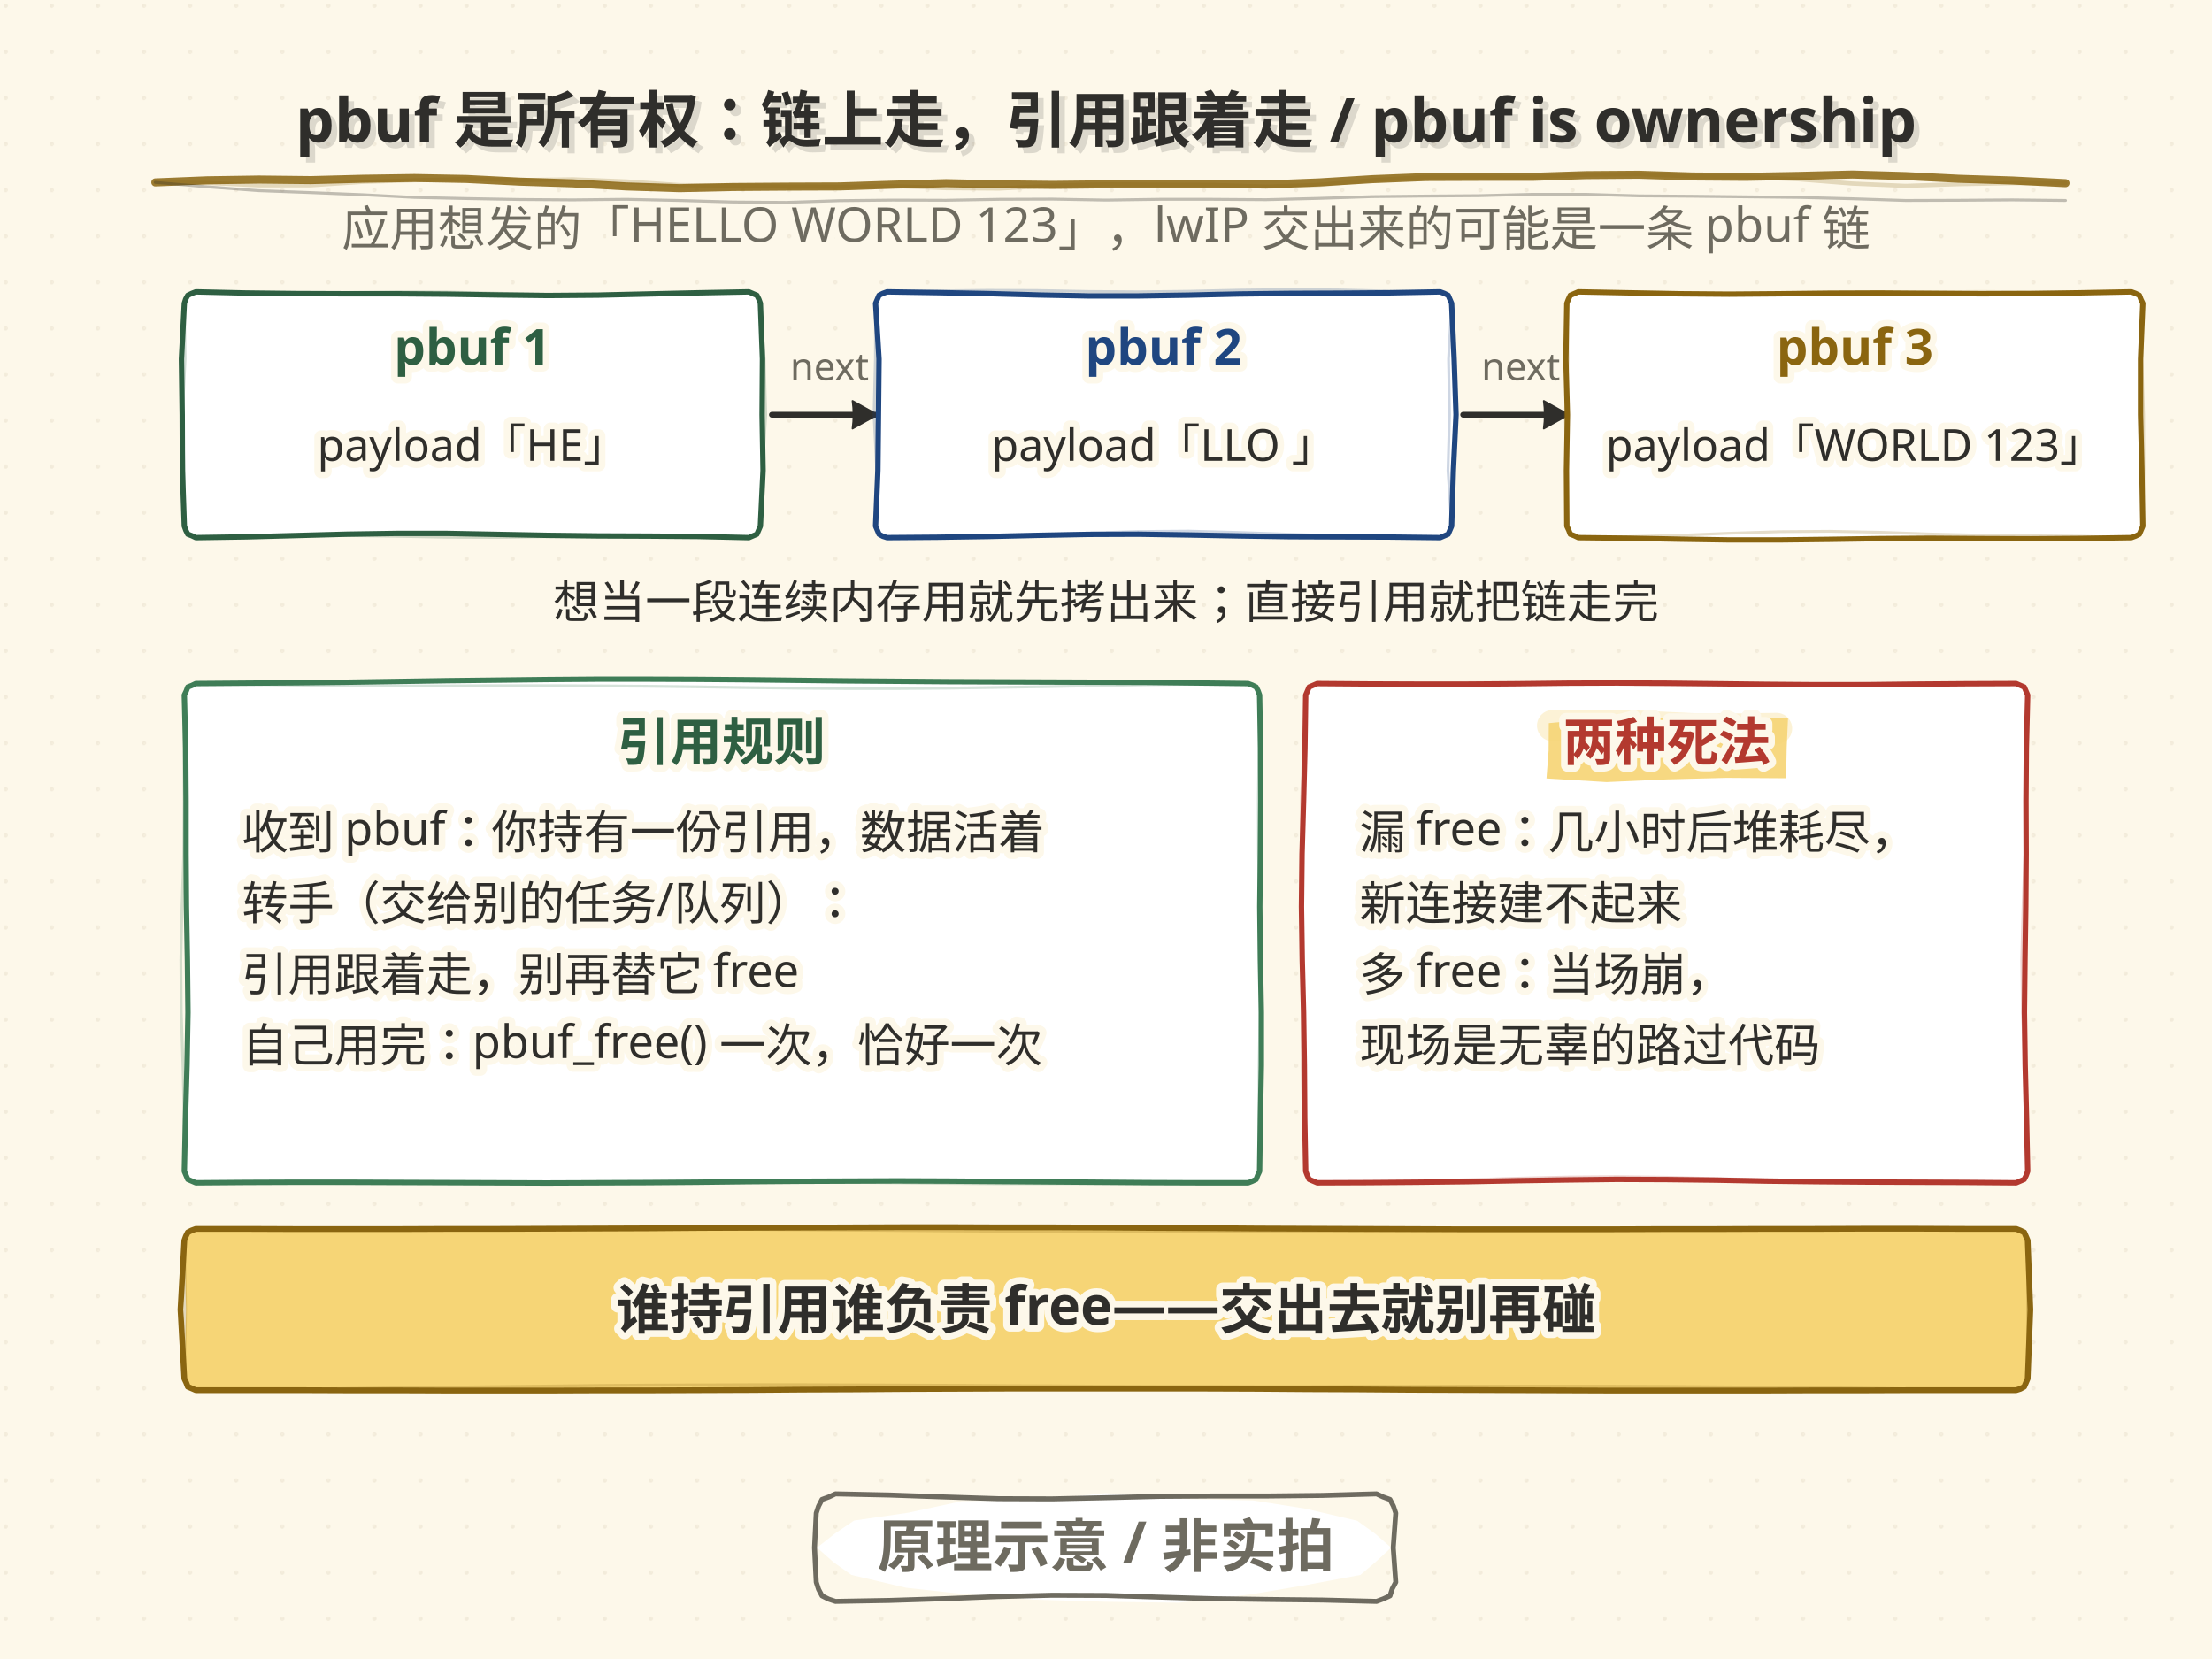
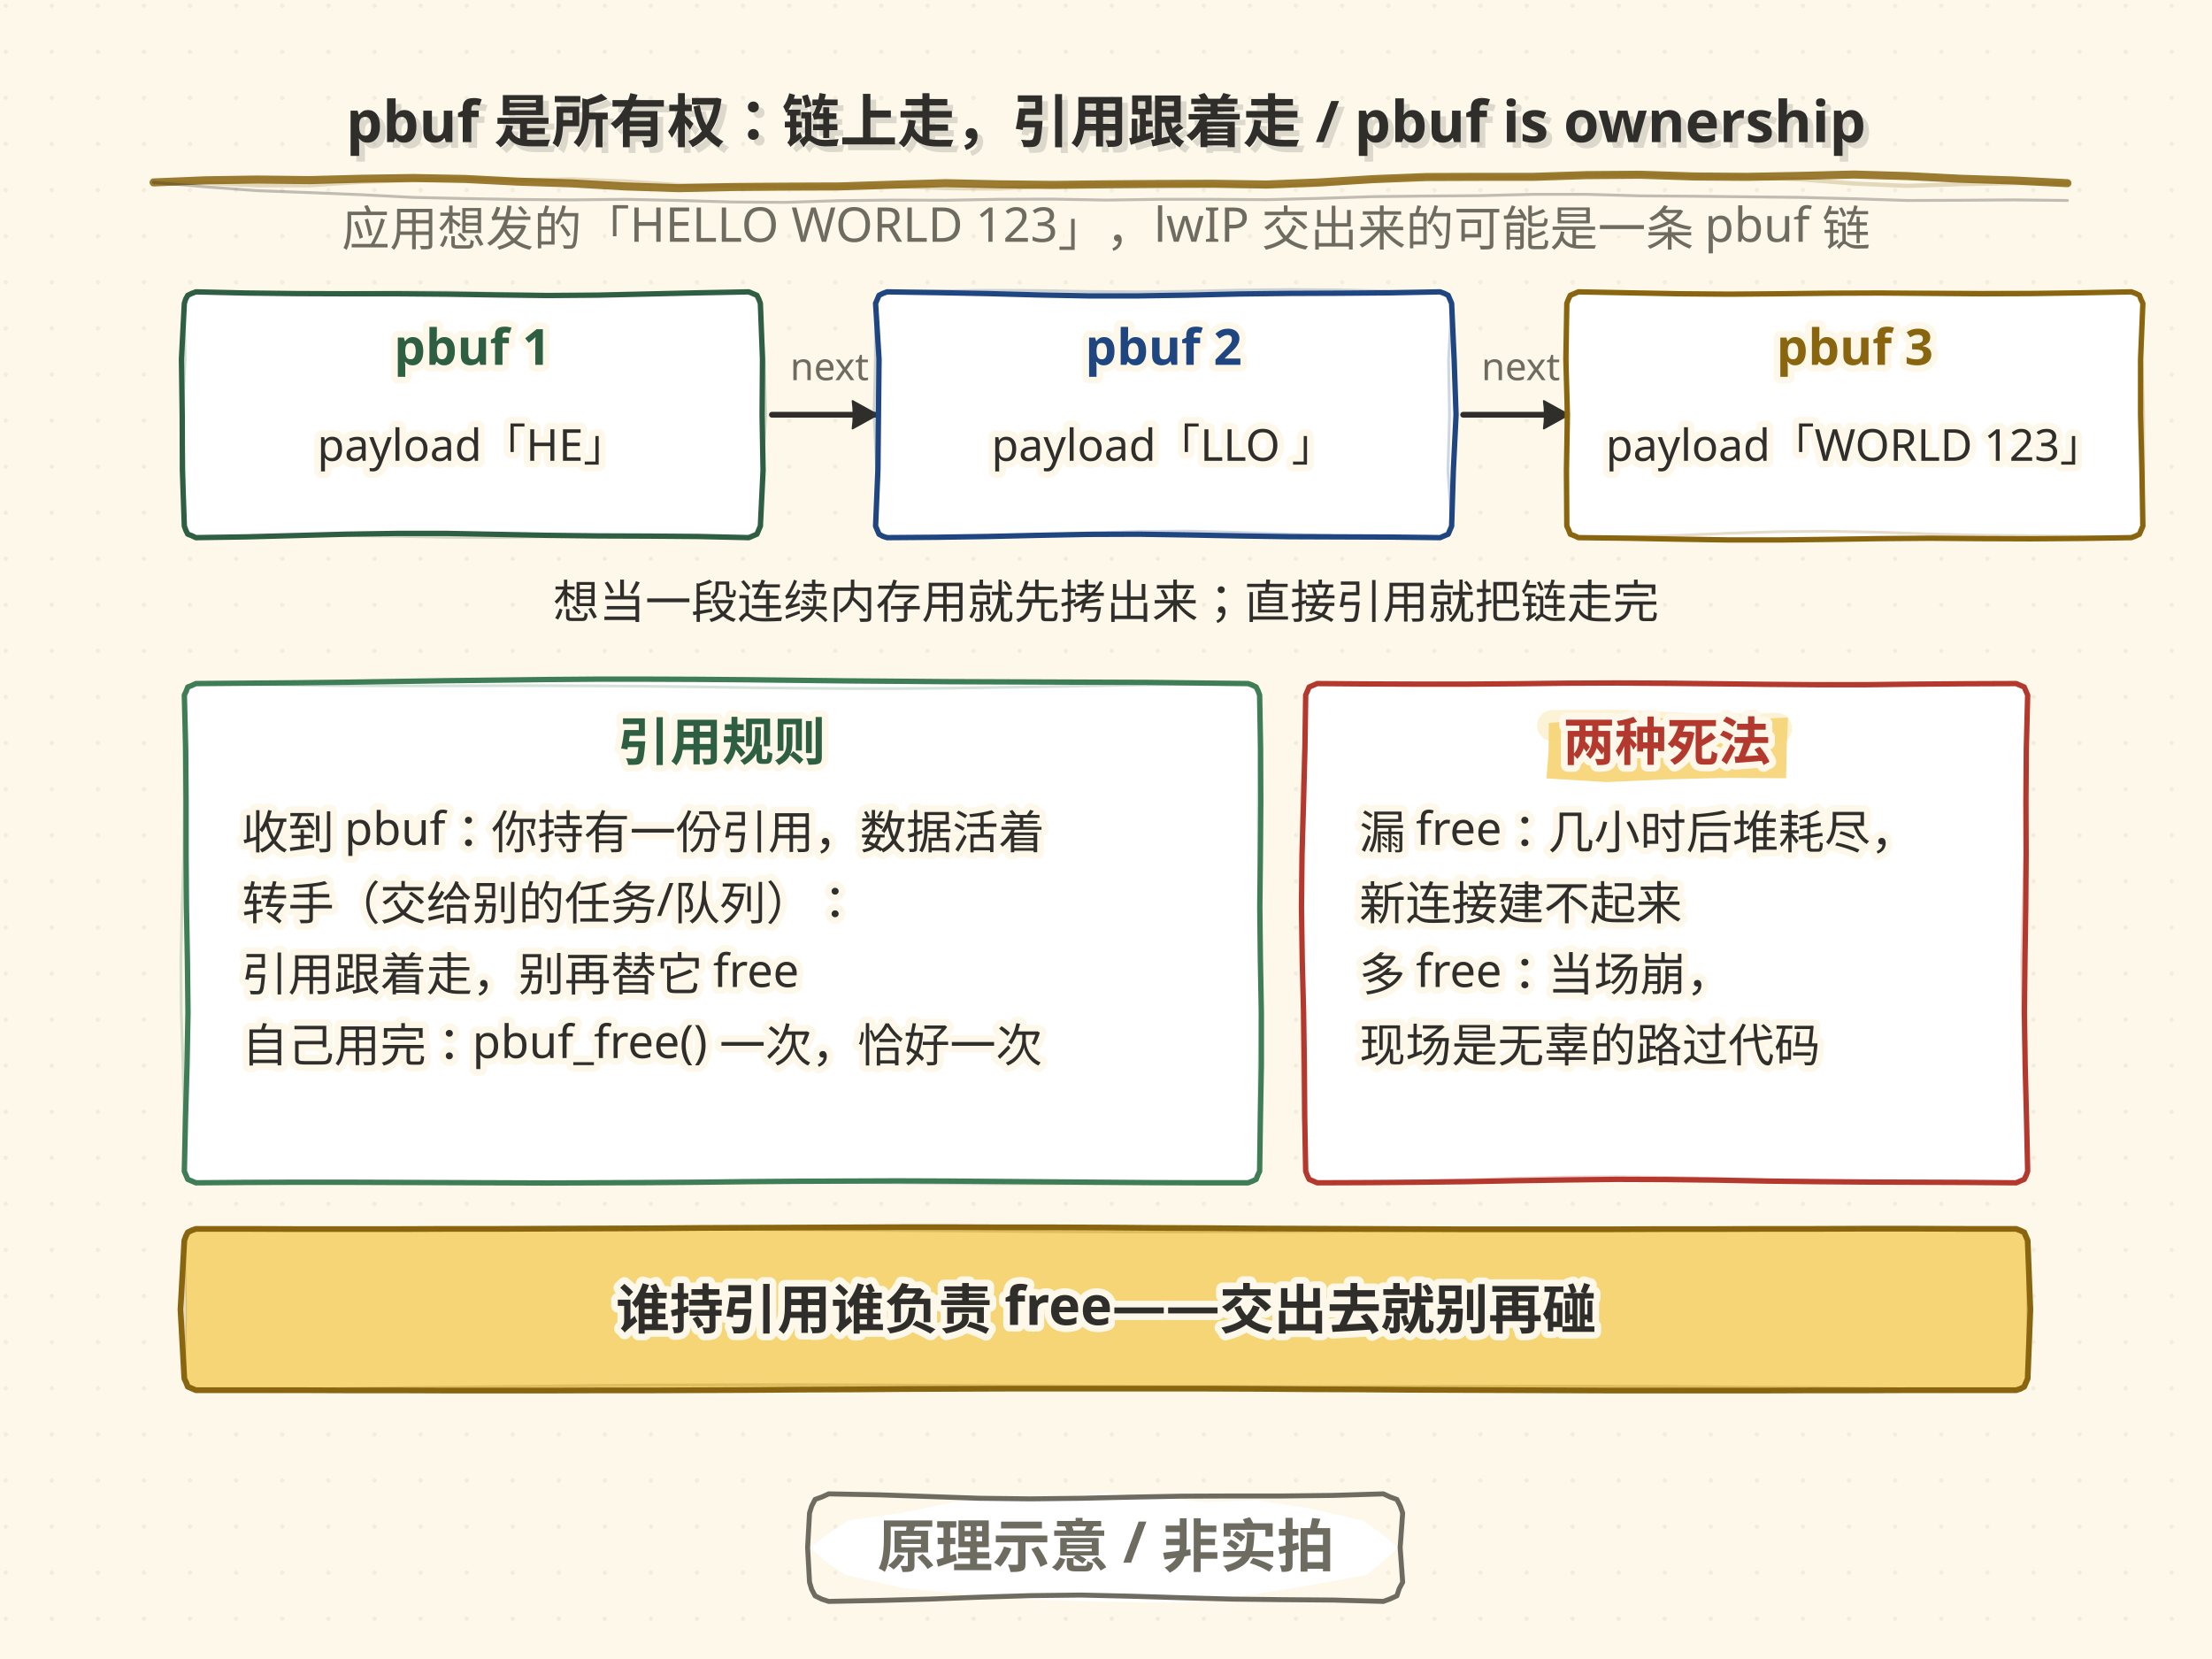
<svg xmlns="http://www.w3.org/2000/svg" width="1152" height="864" viewBox="0 0 1152 864">
  <style>text{dominant-baseline:alphabetic} .t-halo{paint-order:stroke;stroke:#FDF8EA;stroke-width:7px; stroke-linejoin:round}</style>
  <defs>
    <pattern id="dotgrid" width="24" height="24" patternUnits="userSpaceOnUse">
      <circle cx="3" cy="3" r="1.1" fill="#DED4BE" />
    </pattern>
  </defs>
  <rect width="1152" height="864" fill="#FDF8EA" />
  <rect width="1152" height="864" fill="url(#dotgrid)" opacity="0.36" />
  <text x="576.0" y="128" font-family="'Segoe Print','STKaiti','KaiTi','Microsoft YaHei','PingFang SC',sans-serif" font-size="25" text-anchor="middle" fill="#6E6B60" class="t-halo">应用想发的「HELLO WORLD 123」，lwIP 交出来的可能是一条 pbuf 链</text>
  <path d="M96.0 158.0 L96.7 155.8 L97.8 153.8 L97.8 153.8 L99.9 152.8 L102.0 152.0 L102.0 152.0 L128.2 152.6 L154.4 152.9 L180.5 153.0 L206.7 153.0 L232.9 153.2 L259.1 153.6 L285.3 153.9 L311.5 153.7 L337.6 153.1 L363.8 152.5 L390.0 152.0 L390.0 152.0 L392.1 152.9 L394.2 153.8 L394.2 153.8 L395.2 155.8 L396.0 158.0 L396.0 158.0 L397.1 187.0 L396.9 216.0 L397.4 245.0 L396.0 274.0 L396.0 274.0 L395.1 276.1 L394.2 278.2 L394.2 278.2 L392.1 279.1 L390.0 280.0 L390.0 280.0 L363.8 279.4 L337.6 279.2 L311.5 279.1 L285.3 278.8 L259.1 278.3 L232.9 277.8 L206.7 277.8 L180.5 278.2 L154.4 278.9 L128.2 279.6 L102.0 280.0 L102.0 280.0 L99.9 279.0 L97.8 278.2 L97.8 278.2 L96.8 276.2 L96.0 274.0 L96.0 274.0 L95.0 245.0 L94.9 216.0 L94.5 187.0 L96.0 158.0" fill="#FFFFFF" stroke="#2E5F42" stroke-width="2.8" stroke-linecap="round" stroke-linejoin="round" opacity="1.0" />
  <path d="M96.0 158.0 L96.9 155.9 L97.8 153.8 L97.8 153.8 L100.0 153.1 L102.0 152.0 L102.0 152.0 L128.2 152.5 L154.4 152.6 L180.5 152.3 L206.7 152.0 L232.9 152.1 L259.1 152.7 L285.3 153.3 L311.5 153.3 L337.6 152.8 L363.8 152.3 L390.0 152.0 L390.0 152.0 L392.1 152.8 L394.2 153.8 L394.2 153.8 L395.3 155.8 L396.0 158.0 L396.0 158.0 L398.0 187.0 L398.8 216.0 L397.1 245.0 L396.0 274.0 L396.0 274.0 L395.2 276.2 L394.2 278.2 L394.2 278.2 L392.1 279.2 L390.0 280.0 L390.0 280.0 L363.8 279.5 L337.6 279.0 L311.5 279.0 L285.3 279.5 L259.1 279.9 L232.9 279.8 L206.7 279.3 L180.5 278.9 L154.4 279.0 L128.2 279.5 L102.0 280.0 L102.0 280.0 L99.9 279.0 L97.8 278.2 L97.8 278.2 L96.9 276.1 L96.0 274.0 L96.0 274.0 L95.9 245.0 L95.0 216.0 L96.4 187.0 L96.0 158.0" fill="none" stroke="#2E5F42" stroke-width="1.46" stroke-linecap="round" stroke-linejoin="round" opacity="0.22" />
  <text x="246" y="190" font-family="'Segoe Print','STKaiti','KaiTi','Microsoft YaHei','PingFang SC',sans-serif" font-size="26" font-weight="bold" text-anchor="middle" fill="#2E5F42" class="t-halo">pbuf 1</text>
  <text x="246" y="240" font-family="'Segoe Print','STKaiti','KaiTi','Microsoft YaHei','PingFang SC',sans-serif" font-size="23" text-anchor="middle" fill="#2F2E2B" class="t-halo">payload「HE」</text>
  <path d="M402.0 216.0 Q432.0 216.0 457.0 216.0" fill="none" stroke="#2F2E2B" stroke-width="3.0" stroke-linecap="round" />
  <path d="M444.0 223.2 L457.0 216.0 L444.0 208.8 Q445.0 216.0 444.0 223.2 Z" fill="#2F2E2B" stroke="#2F2E2B" stroke-width="0.9" stroke-linejoin="round" />
  <text x="432" y="198" font-family="'Segoe Print','STKaiti','KaiTi','Microsoft YaHei','PingFang SC',sans-serif" font-size="20" text-anchor="middle" fill="#6E6B60" class="t-halo">next</text>
  <path d="M456.0 158.0 L456.9 155.9 L457.8 153.8 L457.8 153.8 L459.8 152.8 L462.0 152.0 L462.0 152.0 L488.2 152.4 L514.4 152.9 L540.5 153.6 L566.7 154.1 L592.9 154.1 L619.1 153.7 L645.3 153.1 L671.5 152.8 L697.6 152.7 L723.8 152.5 L750.0 152.0 L750.0 152.0 L752.2 152.8 L754.2 153.8 L754.2 153.8 L755.1 155.9 L756.0 158.0 L756.0 158.0 L757.3 187.0 L758.3 216.0 L756.9 245.0 L756.0 274.0 L756.0 274.0 L755.1 276.1 L754.2 278.2 L754.2 278.2 L752.1 279.1 L750.0 280.0 L750.0 280.0 L723.8 279.7 L697.6 279.6 L671.5 279.5 L645.3 279.1 L619.1 278.6 L592.9 278.2 L566.7 278.3 L540.5 278.8 L514.4 279.4 L488.2 279.8 L462.0 280.0 L462.0 280.0 L459.8 279.3 L457.8 278.2 L457.8 278.2 L456.9 276.1 L456.0 274.0 L456.0 274.0 L457.2 245.0 L457.5 216.0 L457.8 187.0 L456.0 158.0" fill="#FFFFFF" stroke="#1F4680" stroke-width="2.8" stroke-linecap="round" stroke-linejoin="round" opacity="1.0" />
  <path d="M456.0 158.0 L457.0 155.9 L457.8 153.8 L457.8 153.8 L459.9 153.0 L462.0 152.0 L462.0 152.0 L488.2 151.5 L514.4 151.2 L540.5 151.3 L566.7 151.8 L592.9 152.0 L619.1 151.7 L645.3 151.1 L671.5 150.8 L697.6 151.0 L723.8 151.6 L750.0 152.0 L750.0 152.0 L752.1 152.8 L754.2 153.8 L754.2 153.8 L755.2 155.9 L756.0 158.0 L756.0 158.0 L754.4 187.0 L754.9 216.0 L754.1 245.0 L756.0 274.0 L756.0 274.0 L755.1 276.1 L754.2 278.2 L754.2 278.2 L752.1 279.1 L750.0 280.0 L750.0 280.0 L723.8 279.5 L697.6 279.1 L671.5 278.2 L645.3 277.3 L619.1 276.6 L592.9 276.8 L566.7 277.6 L540.5 278.5 L514.4 279.1 L488.2 279.5 L462.0 280.0 L462.0 280.0 L459.9 279.0 L457.8 278.2 L457.8 278.2 L456.8 276.1 L456.0 274.0 L456.0 274.0 L456.6 245.0 L455.2 216.0 L455.9 187.0 L456.0 158.0" fill="none" stroke="#1F4680" stroke-width="1.46" stroke-linecap="round" stroke-linejoin="round" opacity="0.22" />
  <text x="606" y="190" font-family="'Segoe Print','STKaiti','KaiTi','Microsoft YaHei','PingFang SC',sans-serif" font-size="26" font-weight="bold" text-anchor="middle" fill="#1F4680" class="t-halo">pbuf 2</text>
  <text x="606" y="240" font-family="'Segoe Print','STKaiti','KaiTi','Microsoft YaHei','PingFang SC',sans-serif" font-size="23" text-anchor="middle" fill="#2F2E2B" class="t-halo">payload「LLO 」</text>
  <path d="M762.0 216.0 Q792.0 216.0 817.0 216.0" fill="none" stroke="#2F2E2B" stroke-width="3.0" stroke-linecap="round" />
  <path d="M804.0 223.2 L817.0 216.0 L804.0 208.8 Q805.0 216.0 804.0 223.2 Z" fill="#2F2E2B" stroke="#2F2E2B" stroke-width="0.9" stroke-linejoin="round" />
  <text x="792" y="198" font-family="'Segoe Print','STKaiti','KaiTi','Microsoft YaHei','PingFang SC',sans-serif" font-size="20" text-anchor="middle" fill="#6E6B60" class="t-halo">next</text>
  <path d="M816.0 158.0 L816.8 155.9 L817.8 153.8 L817.8 153.8 L819.9 152.9 L822.0 152.0 L822.0 152.0 L848.2 152.5 L874.4 153.0 L900.5 153.2 L926.7 153.0 L952.9 152.7 L979.1 152.6 L1005.3 152.8 L1031.5 153.0 L1057.6 152.9 L1083.8 152.5 L1110.0 152.0 L1110.0 152.0 L1112.2 152.8 L1114.2 153.8 L1114.2 153.8 L1115.0 155.9 L1116.0 158.0 L1116.0 158.0 L1114.8 187.0 L1114.8 216.0 L1115.5 245.0 L1116.0 274.0 L1116.0 274.0 L1115.1 276.1 L1114.2 278.2 L1114.2 278.2 L1112.2 279.2 L1110.0 280.0 L1110.0 280.0 L1083.8 280.4 L1057.6 280.6 L1031.5 280.5 L1005.3 280.3 L979.1 280.5 L952.9 280.9 L926.7 281.2 L900.5 281.2 L874.4 280.8 L848.2 280.3 L822.0 280.0 L822.0 280.0 L819.9 279.0 L817.8 278.2 L817.8 278.2 L817.0 276.1 L816.0 274.0 L816.0 274.0 L815.8 245.0 L816.3 216.0 L815.5 187.0 L816.0 158.0" fill="#FFFFFF" stroke="#8A6510" stroke-width="2.8" stroke-linecap="round" stroke-linejoin="round" opacity="1.0" />
  <path d="M816.0 158.0 L816.8 155.8 L817.8 153.8 L817.8 153.8 L819.9 152.9 L822.0 152.0 L822.0 152.0 L848.2 152.0 L874.4 152.3 L900.5 153.0 L926.7 153.4 L952.9 153.3 L979.1 152.6 L1005.3 152.0 L1031.5 151.8 L1057.6 152.0 L1083.8 152.2 L1110.0 152.0 L1110.0 152.0 L1112.1 153.0 L1114.2 153.8 L1114.2 153.8 L1115.1 155.9 L1116.0 158.0 L1116.0 158.0 L1115.5 187.0 L1116.4 216.0 L1116.5 245.0 L1116.0 274.0 L1116.0 274.0 L1115.1 276.1 L1114.2 278.2 L1114.2 278.2 L1112.1 279.1 L1110.0 280.0 L1110.0 280.0 L1083.8 279.3 L1057.6 279.0 L1031.5 278.7 L1005.3 278.1 L979.1 277.2 L952.9 276.7 L926.7 276.9 L900.5 277.7 L874.4 278.8 L848.2 279.5 L822.0 280.0 L822.0 280.0 L819.8 279.2 L817.8 278.2 L817.8 278.2 L817.0 276.1 L816.0 274.0 L816.0 274.0 L815.9 245.0 L815.2 216.0 L816.6 187.0 L816.0 158.0" fill="none" stroke="#8A6510" stroke-width="1.46" stroke-linecap="round" stroke-linejoin="round" opacity="0.22" />
  <text x="966" y="190" font-family="'Segoe Print','STKaiti','KaiTi','Microsoft YaHei','PingFang SC',sans-serif" font-size="26" font-weight="bold" text-anchor="middle" fill="#8A6510" class="t-halo">pbuf 3</text>
  <text x="966" y="240" font-family="'Segoe Print','STKaiti','KaiTi','Microsoft YaHei','PingFang SC',sans-serif" font-size="23" text-anchor="middle" fill="#2F2E2B" class="t-halo">payload「WORLD 123」</text>
  <text x="576.0" y="322" font-family="'Segoe Print','STKaiti','KaiTi','Microsoft YaHei','PingFang SC',sans-serif" font-size="24" text-anchor="middle" fill="#2F2E2B" class="t-halo">想当一段连续内存用就先拷出来；直接引用就把链走完</text>
  <path d="M96.0 362.0 L97.0 359.9 L97.8 357.8 L97.8 357.8 L99.9 357.0 L102.0 356.0 L102.0 356.0 L128.1 355.8 L154.2 355.6 L180.3 355.3 L206.4 354.9 L232.5 354.5 L258.6 354.2 L284.7 353.9 L310.8 353.7 L336.9 353.7 L363.0 353.8 L389.0 354.0 L415.1 354.3 L441.2 354.6 L467.3 354.8 L493.4 355.0 L519.5 355.1 L545.6 355.2 L571.7 355.3 L597.8 355.4 L623.9 355.7 L650.0 356.0 L650.0 356.0 L652.2 356.8 L654.2 357.8 L654.2 357.8 L655.2 359.8 L656.0 362.0 L656.0 362.0 L656.5 389.6 L656.6 417.1 L656.4 444.7 L656.1 472.2 L656.4 499.8 L656.9 527.3 L656.9 554.9 L656.4 582.4 L656.0 610.0 L656.0 610.0 L655.0 612.1 L654.2 614.2 L654.2 614.2 L652.1 615.2 L650.0 616.0 L650.0 616.0 L623.9 616.0 L597.8 615.9 L571.7 615.7 L545.6 615.5 L519.5 615.3 L493.4 615.1 L467.3 615.0 L441.2 615.1 L415.1 615.2 L389.0 615.4 L363.0 615.7 L336.9 615.9 L310.8 616.0 L284.7 616.1 L258.6 616.0 L232.5 615.9 L206.4 615.8 L180.3 615.7 L154.2 615.7 L128.1 615.8 L102.0 616.0 L102.0 616.0 L99.9 615.1 L97.8 614.2 L97.8 614.2 L96.9 612.1 L96.0 610.0 L96.0 610.0 L96.6 582.4 L97.4 554.9 L97.9 527.3 L97.6 499.8 L97.1 472.2 L96.9 444.7 L96.9 417.1 L96.7 389.6 L96.0 362.0" fill="#FFFFFF" stroke="#3F7D57" stroke-width="2.8" stroke-linecap="round" stroke-linejoin="round" opacity="1.0" />
  <path d="M96.0 362.0 L96.9 359.9 L97.8 357.8 L97.8 357.8 L99.8 356.7 L102.0 356.0 L102.0 356.0 L128.1 356.4 L154.2 356.8 L180.3 357.1 L206.4 357.2 L232.5 357.2 L258.6 357.1 L284.7 357.1 L310.8 357.2 L336.9 357.4 L363.0 357.7 L389.0 358.1 L415.1 358.4 L441.2 358.6 L467.3 358.6 L493.4 358.4 L519.5 358.0 L545.6 357.6 L571.7 357.1 L597.8 356.6 L623.9 356.3 L650.0 356.0 L650.0 356.0 L652.1 356.9 L654.2 357.8 L654.2 357.8 L655.3 359.8 L656.0 362.0 L656.0 362.0 L655.7 389.6 L655.3 417.1 L655.4 444.7 L656.2 472.2 L656.7 499.8 L656.3 527.3 L655.7 554.9 L655.6 582.4 L656.0 610.0 L656.0 610.0 L655.1 612.1 L654.2 614.2 L654.2 614.2 L652.1 615.0 L650.0 616.0 L650.0 616.0 L623.9 616.1 L597.8 616.2 L571.7 616.4 L545.6 616.5 L519.5 616.5 L493.4 616.3 L467.3 616.0 L441.2 615.7 L415.1 615.4 L389.0 615.1 L363.0 615.0 L336.9 615.1 L310.8 615.3 L284.7 615.7 L258.6 616.0 L232.5 616.2 L206.4 616.4 L180.3 616.4 L154.2 616.2 L128.1 616.1 L102.0 616.0 L102.0 616.0 L99.9 615.1 L97.8 614.2 L97.8 614.2 L97.0 612.1 L96.0 610.0 L96.0 610.0 L95.9 582.4 L95.3 554.9 L94.4 527.3 L94.2 499.8 L94.8 472.2 L95.7 444.7 L95.9 417.1 L95.8 389.6 L96.0 362.0" fill="none" stroke="#3F7D57" stroke-width="1.46" stroke-linecap="round" stroke-linejoin="round" opacity="0.22" />
  <text x="376" y="396" font-family="'Segoe Print','STKaiti','KaiTi','Microsoft YaHei','PingFang SC',sans-serif" font-size="27" font-weight="bold" text-anchor="middle" fill="#2E5F42" class="t-halo">引用规则</text>
  <text x="126" y="442" font-family="'Segoe Print','STKaiti','KaiTi','Microsoft YaHei','PingFang SC',sans-serif" font-size="24" fill="#2F2E2B" class="t-halo">收到 pbuf：你持有一份引用，数据活着</text>
  <text x="126" y="479" font-family="'Segoe Print','STKaiti','KaiTi','Microsoft YaHei','PingFang SC',sans-serif" font-size="24" fill="#2F2E2B" class="t-halo">转手（交给别的任务/队列）：</text>
  <text x="126" y="516" font-family="'Segoe Print','STKaiti','KaiTi','Microsoft YaHei','PingFang SC',sans-serif" font-size="24" fill="#2F2E2B" class="t-halo">　引用跟着走，别再替它 free</text>
  <text x="126" y="553" font-family="'Segoe Print','STKaiti','KaiTi','Microsoft YaHei','PingFang SC',sans-serif" font-size="24" fill="#2F2E2B" class="t-halo">自己用完：pbuf_free() 一次，恰好一次</text>
  <path d="M680.0 362.0 L680.9 359.9 L681.8 357.8 L681.8 357.8 L683.9 356.9 L686.0 356.0 L686.0 356.0 L712.0 356.2 L738.0 356.3 L764.0 356.3 L790.0 356.1 L816.0 355.8 L842.0 355.7 L868.0 355.8 L894.0 356.1 L920.0 356.4 L946.0 356.6 L972.0 356.6 L998.0 356.3 L1024.0 356.1 L1050.0 356.0 L1050.0 356.0 L1052.1 356.9 L1054.2 357.8 L1054.2 357.8 L1055.1 359.9 L1056.0 362.0 L1056.0 362.0 L1055.3 389.6 L1055.1 417.1 L1055.2 444.7 L1055.0 472.2 L1054.6 499.8 L1054.3 527.3 L1054.7 554.9 L1055.4 582.4 L1056.0 610.0 L1056.0 610.0 L1055.2 612.2 L1054.2 614.2 L1054.2 614.2 L1052.1 615.1 L1050.0 616.0 L1050.0 616.0 L1024.0 615.8 L998.0 615.7 L972.0 615.6 L946.0 615.4 L920.0 615.1 L894.0 614.6 L868.0 614.3 L842.0 614.2 L816.0 614.5 L790.0 614.9 L764.0 615.4 L738.0 615.7 L712.0 615.9 L686.0 616.0 L686.0 616.0 L683.9 615.1 L681.8 614.2 L681.8 614.2 L680.8 612.1 L680.0 610.0 L680.0 610.0 L679.5 582.4 L679.3 554.9 L678.9 527.3 L678.2 499.8 L677.8 472.2 L678.1 444.7 L678.9 417.1 L679.6 389.6 L680.0 362.0" fill="#FFFFFF" stroke="#B3392F" stroke-width="2.8" stroke-linecap="round" stroke-linejoin="round" opacity="1.0" />
  <path d="M680.0 362.0 L680.8 359.8 L681.8 357.8 L681.8 357.8 L683.8 356.7 L686.0 356.0 L686.0 356.0 L712.0 355.9 L738.0 355.7 L764.0 355.5 L790.0 355.5 L816.0 355.9 L842.0 356.4 L868.0 356.9 L894.0 357.0 L920.0 356.7 L946.0 356.3 L972.0 355.9 L998.0 355.7 L1024.0 355.8 L1050.0 356.0 L1050.0 356.0 L1052.1 356.8 L1054.2 357.8 L1054.2 357.8 L1055.2 359.9 L1056.0 362.0 L1056.0 362.0 L1055.3 389.6 L1055.1 417.1 L1054.6 444.7 L1053.6 472.2 L1052.9 499.8 L1053.3 527.3 L1054.4 554.9 L1055.4 582.4 L1056.0 610.0 L1056.0 610.0 L1055.0 612.1 L1054.2 614.2 L1054.2 614.2 L1052.2 615.2 L1050.0 616.0 L1050.0 616.0 L1024.0 615.4 L998.0 615.1 L972.0 615.0 L946.0 614.8 L920.0 614.4 L894.0 613.8 L868.0 613.1 L842.0 612.8 L816.0 613.0 L790.0 613.6 L764.0 614.4 L738.0 615.1 L712.0 615.6 L686.0 616.0 L686.0 616.0 L683.9 615.0 L681.8 614.2 L681.8 614.2 L680.9 612.1 L680.0 610.0 L680.0 610.0 L678.8 582.4 L678.1 554.9 L678.2 527.3 L678.4 499.8 L678.1 472.2 L677.7 444.7 L677.8 417.1 L678.9 389.6 L680.0 362.0" fill="none" stroke="#B3392F" stroke-width="1.46" stroke-linecap="round" stroke-linejoin="round" opacity="0.22" />
  <path d="M806.6 376.6 L837.2 373.6 L868.0 374.0 L868.0 374.0 L899.6 375.2 L931.2 373.7 L931.2 373.7 L930.5 389.5 L930.2 405.3 L930.2 405.3 L899.1 405.1 L868.0 405.9 L868.0 405.9 L836.7 407.3 L805.4 405.4 L805.4 405.4 L806.5 391.0 L806.6 376.6" fill="#F6D576" opacity="0.92" />
  <path d="M808.6 377.9 L845.7 377.8 L882.9 379.6 L882.9 379.6 L904.1 379.7 L925.2 379.4" fill="none" stroke="#F6D576" stroke-width="16.3" stroke-linecap="round" opacity="0.30" />
  <text x="868" y="396" font-family="'Segoe Print','STKaiti','KaiTi','Microsoft YaHei','PingFang SC',sans-serif" font-size="27" font-weight="bold" text-anchor="middle" fill="#B3392F" class="t-halo">两种死法</text>
  <text x="708" y="442" font-family="'Segoe Print','STKaiti','KaiTi','Microsoft YaHei','PingFang SC',sans-serif" font-size="24" fill="#2F2E2B" class="t-halo">漏 free：几小时后堆耗尽，</text>
  <text x="708" y="479" font-family="'Segoe Print','STKaiti','KaiTi','Microsoft YaHei','PingFang SC',sans-serif" font-size="24" fill="#2F2E2B" class="t-halo">　新连接建不起来</text>
  <text x="708" y="516" font-family="'Segoe Print','STKaiti','KaiTi','Microsoft YaHei','PingFang SC',sans-serif" font-size="24" fill="#2F2E2B" class="t-halo">多 free：当场崩，</text>
  <text x="708" y="553" font-family="'Segoe Print','STKaiti','KaiTi','Microsoft YaHei','PingFang SC',sans-serif" font-size="24" fill="#2F2E2B" class="t-halo">　现场是无辜的路过代码</text>
  <path d="M96.0 648.0 L97.1 645.1 L98.3 642.3 L98.3 642.3 L101.2 641.2 L104.0 640.0 L104.0 640.0 L130.2 639.9 L156.4 639.9 L182.7 639.9 L208.9 639.9 L235.1 639.8 L261.3 639.8 L287.6 639.8 L313.8 639.7 L340.0 639.6 L366.2 639.6 L392.4 639.4 L418.7 639.3 L444.9 639.2 L471.1 639.1 L497.3 638.9 L523.6 638.8 L549.8 638.8 L576.0 638.8 L602.2 638.8 L628.4 638.8 L654.7 638.9 L680.9 639.0 L707.1 639.1 L733.3 639.2 L759.6 639.4 L785.8 639.5 L812.0 639.6 L838.2 639.7 L864.4 639.8 L890.7 639.8 L916.9 639.8 L943.1 639.9 L969.3 639.9 L995.6 639.9 L1021.8 640.0 L1048.0 640.0 L1048.0 640.0 L1050.8 641.2 L1053.7 642.3 L1053.7 642.3 L1054.9 645.1 L1056.0 648.0 L1056.0 648.0 L1056.2 682.0 L1056.0 716.0 L1056.0 716.0 L1054.8 718.8 L1053.7 721.7 L1053.7 721.7 L1050.8 722.8 L1048.0 724.0 L1048.0 724.0 L1021.8 723.9 L995.6 723.8 L969.3 723.7 L943.1 723.6 L916.9 723.6 L890.7 723.5 L864.4 723.5 L838.2 723.6 L812.0 723.6 L785.8 723.6 L759.6 723.6 L733.3 723.7 L707.1 723.7 L680.9 723.6 L654.7 723.6 L628.4 723.5 L602.2 723.4 L576.0 723.3 L549.8 723.2 L523.6 723.1 L497.3 723.0 L471.1 723.0 L444.9 722.9 L418.7 722.9 L392.4 723.0 L366.2 723.0 L340.0 723.1 L313.8 723.2 L287.6 723.3 L261.3 723.5 L235.1 723.6 L208.9 723.7 L182.7 723.8 L156.4 723.9 L130.2 724.0 L104.0 724.0 L104.0 724.0 L101.1 723.0 L98.3 721.7 L98.3 721.7 L97.1 718.9 L96.0 716.0 L96.0 716.0 L96.9 682.0 L96.0 648.0" fill="#F6D576" />
  <path d="M96.0 646.0 L96.8 643.8 L97.8 641.8 L97.8 641.8 L99.8 640.8 L102.0 640.0 L102.0 640.0 L128.3 640.0 L154.7 640.1 L181.0 640.1 L207.3 640.1 L233.7 640.0 L260.0 640.0 L286.3 639.9 L312.7 639.8 L339.0 639.7 L365.3 639.5 L391.7 639.4 L418.0 639.3 L444.3 639.2 L470.7 639.1 L497.0 639.1 L523.3 639.2 L549.7 639.2 L576.0 639.3 L602.3 639.5 L628.7 639.6 L655.0 639.8 L681.3 639.9 L707.7 640.0 L734.0 640.1 L760.3 640.2 L786.7 640.2 L813.0 640.2 L839.3 640.2 L865.7 640.1 L892.0 640.1 L918.3 640.0 L944.7 640.0 L971.0 639.9 L997.3 639.9 L1023.7 640.0 L1050.0 640.0 L1050.0 640.0 L1052.1 640.8 L1054.2 641.8 L1054.2 641.8 L1055.1 643.9 L1056.0 646.0 L1056.0 646.0 L1057.4 682.0 L1056.0 718.0 L1056.0 718.0 L1055.1 720.1 L1054.2 722.2 L1054.2 722.2 L1052.2 723.3 L1050.0 724.0 L1050.0 724.0 L1023.7 724.0 L997.3 724.0 L971.0 724.1 L944.7 724.1 L918.3 724.2 L892.0 724.2 L865.7 724.2 L839.3 724.2 L813.0 724.1 L786.7 724.0 L760.3 723.9 L734.0 723.8 L707.7 723.6 L681.3 723.5 L655.0 723.3 L628.7 723.2 L602.3 723.2 L576.0 723.2 L549.7 723.2 L523.3 723.2 L497.0 723.3 L470.7 723.4 L444.3 723.6 L418.0 723.7 L391.7 723.9 L365.3 724.0 L339.0 724.1 L312.7 724.1 L286.3 724.2 L260.0 724.2 L233.7 724.2 L207.3 724.1 L181.0 724.1 L154.7 724.0 L128.3 724.0 L102.0 724.0 L102.0 724.0 L99.9 723.1 L97.8 722.2 L97.8 722.2 L97.0 720.1 L96.0 718.0 L96.0 718.0 L94.0 682.0 L96.0 646.0" fill="none" stroke="#8A6510" stroke-width="3.0" stroke-linecap="round" stroke-linejoin="round" opacity="1.0" />
  <path d="M96.0 646.0 L97.0 643.9 L97.8 641.8 L97.8 641.8 L99.9 640.8 L102.0 640.0 L102.0 640.0 L128.3 640.0 L154.7 640.0 L181.0 640.0 L207.3 640.0 L233.7 639.9 L260.0 639.9 L286.3 639.8 L312.7 639.8 L339.0 639.9 L365.3 640.0 L391.7 640.2 L418.0 640.4 L444.3 640.6 L470.7 640.8 L497.0 641.0 L523.3 641.2 L549.7 641.4 L576.0 641.5 L602.3 641.5 L628.7 641.5 L655.0 641.4 L681.3 641.3 L707.7 641.1 L734.0 640.9 L760.3 640.6 L786.7 640.4 L813.0 640.2 L839.3 640.1 L865.7 640.0 L892.0 639.9 L918.3 639.9 L944.7 639.9 L971.0 639.9 L997.3 640.0 L1023.7 640.0 L1050.0 640.0 L1050.0 640.0 L1052.1 640.9 L1054.2 641.8 L1054.2 641.8 L1055.3 643.8 L1056.0 646.0 L1056.0 646.0 L1056.0 682.0 L1056.0 718.0 L1056.0 718.0 L1055.2 720.2 L1054.2 722.2 L1054.2 722.2 L1052.1 723.1 L1050.0 724.0 L1050.0 724.0 L1023.7 723.7 L997.3 723.4 L971.0 723.0 L944.7 722.7 L918.3 722.5 L892.0 722.3 L865.7 722.1 L839.3 722.0 L813.0 722.0 L786.7 722.0 L760.3 722.0 L734.0 722.1 L707.7 722.1 L681.3 722.2 L655.0 722.2 L628.7 722.1 L602.3 722.1 L576.0 722.0 L549.7 721.8 L523.3 721.7 L497.0 721.5 L470.7 721.4 L444.3 721.3 L418.0 721.2 L391.7 721.2 L365.3 721.3 L339.0 721.4 L312.7 721.6 L286.3 721.9 L260.0 722.2 L233.7 722.5 L207.3 722.8 L181.0 723.2 L154.7 723.5 L128.3 723.8 L102.0 724.0 L102.0 724.0 L99.9 723.1 L97.8 722.2 L97.8 722.2 L96.9 720.1 L96.0 718.0 L96.0 718.0 L96.6 682.0 L96.0 646.0" fill="none" stroke="#8A6510" stroke-width="1.56" stroke-linecap="round" stroke-linejoin="round" opacity="0.22" />
  <text x="576.0" y="692" font-family="'Segoe Print','STKaiti','KaiTi','Microsoft YaHei','PingFang SC',sans-serif" font-size="28" font-weight="bold" text-anchor="middle" fill="#2F2E2B" class="t-halo">谁持引用谁负责 free——交出去就别再碰</text>
-   <text x="579.0" y="77" font-family="'Segoe Print','STKaiti','KaiTi','Microsoft YaHei','PingFang SC',sans-serif" font-size="32" font-weight="bold" text-anchor="middle" fill="#2F2E2B" opacity="0.16">pbuf 是所有权：链上走，引用跟着走 / pbuf is ownership</text>
-   <text x="576.0" y="74" font-family="'Segoe Print','STKaiti','KaiTi','Microsoft YaHei','PingFang SC',sans-serif" font-size="32" font-weight="bold" text-anchor="middle" fill="#2F2E2B">pbuf 是所有权：链上走，引用跟着走 / pbuf is ownership</text>
-   <path d="M80.9 95.0 L107.9 93.9 L134.9 93.5 L161.9 93.8 L188.9 93.1 L215.9 92.7 L242.9 93.2 L242.9 93.2 L270.6 94.6 L298.4 95.5 L326.1 97.1 L353.9 98.0 L381.6 97.4 L409.4 97.2 L409.4 97.2 L437.2 97.1 L464.9 96.2 L492.7 95.4 L520.5 96.0 L548.2 96.3 L576.0 96.0 L576.0 96.0 L603.8 95.8 L631.5 95.7 L659.3 96.1 L687.1 95.0 L714.8 93.3 L742.6 92.2 L742.6 92.2 L770.3 92.1 L798.1 92.1 L825.9 91.2 L853.6 91.0 L881.4 91.9 L909.1 92.1 L909.1 92.1 L936.9 91.6 L964.7 90.9 L992.5 91.7 L1020.2 93.1 L1048.0 94.0 L1075.7 95.4" fill="none" stroke="#8A6510" stroke-width="4.2" stroke-linecap="round" stroke-linejoin="round" opacity="0.85" />
-   <path d="M80.9 95.0 L107.9 95.3 L134.9 96.5 L161.9 96.5 L188.9 94.7 L215.9 93.9 L242.9 93.2 L242.9 93.2 L270.6 93.8 L298.4 93.4 L326.2 94.5 L353.9 96.4 L381.7 96.7 L409.4 97.2 L409.4 97.2 L437.2 97.3 L465.0 96.9 L492.7 98.0 L520.5 98.2 L548.2 96.7 L576.0 96.0 L576.0 96.0 L603.8 96.2 L631.6 96.3 L659.4 97.2 L687.1 96.3 L714.8 93.8 L742.6 92.2 L742.6 92.2 L770.3 92.1 L798.1 92.3 L825.9 91.0 L853.6 90.7 L881.4 91.9 L909.1 92.1 L909.1 92.1 L936.9 93.4 L964.6 95.6 L992.4 96.8 L1020.2 95.9 L1047.9 95.4 L1075.7 95.4" fill="none" stroke="#8A6510" stroke-width="2.18" stroke-linecap="round" stroke-linejoin="round" opacity="0.22" />
-   <path d="M80.9 95.0 L107.9 97.3 L134.8 99.3 L161.8 100.3 L188.8 101.4 L215.8 102.8 L242.9 103.4 L242.9 103.4 L270.6 103.9 L298.4 104.1 L326.2 103.8 L353.9 104.4 L381.7 105.2 L409.4 105.4 L409.4 105.4 L437.2 104.5 L464.9 104.2 L492.7 104.3 L520.5 103.8 L548.2 103.7 L576.0 104.2 L576.0 104.2 L603.8 103.8 L631.5 103.8 L659.3 104.0 L687.1 103.3 L714.8 102.4 L742.6 102.1 L742.6 102.1 L770.3 101.9 L798.1 101.2 L825.9 101.2 L853.6 102.0 L881.4 102.2 L909.1 102.5 L909.1 102.5 L936.9 102.8 L964.7 103.5 L992.4 104.4 L1020.2 104.3 L1048.0 104.1 L1075.7 104.4" fill="none" stroke="#2F2E2B" stroke-width="1.5" stroke-linecap="round" stroke-linejoin="round" opacity="0.3" />
-   <path d="M724.5 806.0 L716.6 813.3 L708.5 820.2 L708.5 820.2 L680.1 825.5 L651.6 830.3 L651.6 830.3 L613.9 834.7 L576.0 834.2 L576.0 834.2 L538.4 833.1 L501.0 830.1 L501.0 830.1 L471.9 826.9 L443.4 820.2 L443.4 820.2 L434.1 813.6 L425.5 806.0 L425.5 806.0 L434.9 798.6 L444.8 791.9 L444.8 791.9 L473.0 787.8 L500.8 781.8 L500.8 781.8 L538.5 781.3 L576.0 777.6 L576.0 777.6 L614.2 780.6 L652.6 781.4 L652.6 781.4 L679.9 785.7 L706.8 792.0 L706.8 792.0 L716.0 798.6 L724.5 806.0" fill="#FFFFFF" />
-   <path d="M425.1 788.0 L426.3 784.4 L428.1 780.9 L428.1 780.9 L431.7 779.6 L435.1 778.0 L435.1 778.0 L463.3 778.6 L491.5 779.6 L519.7 780.5 L547.8 780.6 L576.0 780.0 L604.2 779.3 L632.3 779.1 L660.5 779.1 L688.7 778.8 L716.9 778.0 L716.9 778.0 L720.3 779.6 L723.9 780.9 L723.9 780.9 L725.7 784.4 L726.9 788.0 L726.9 788.0 L725.6 806.0 L726.9 824.0 L726.9 824.0 L725.1 827.4 L723.9 831.1 L723.9 831.1 L720.4 832.7 L716.9 834.0 L716.9 834.0 L688.7 833.3 L660.5 833.0 L632.3 832.6 L604.2 831.8 L576.0 830.9 L547.8 830.8 L519.7 831.5 L491.5 832.6 L463.3 833.5 L435.1 834.0 L435.1 834.0 L431.5 832.8 L428.1 831.1 L428.1 831.1 L426.3 827.7 L425.1 824.0 L425.1 824.0 L424.2 806.0 L425.1 788.0" fill="none" stroke="#6E6B60" stroke-width="2.6" stroke-linecap="round" stroke-linejoin="round" opacity="1.0" />
+   <text x="579.0" y="77" font-family="'Segoe Print','STKaiti','KaiTi','Microsoft YaHei','PingFang SC',sans-serif" font-size="30" font-weight="bold" text-anchor="middle" fill="#2F2E2B" opacity="0.16">pbuf 是所有权：链上走，引用跟着走 / pbuf is ownership</text>
+   <text x="576.0" y="74" font-family="'Segoe Print','STKaiti','KaiTi','Microsoft YaHei','PingFang SC',sans-serif" font-size="30" font-weight="bold" text-anchor="middle" fill="#2F2E2B">pbuf 是所有权：链上走，引用跟着走 / pbuf is ownership</text>
+   <path d="M80.0 95.0 L107.0 93.9 L134.0 93.5 L161.1 93.8 L188.1 93.1 L215.2 92.7 L242.2 93.2 L242.2 93.2 L270.0 94.6 L297.8 95.5 L325.6 97.1 L353.4 98.0 L381.3 97.4 L409.1 97.2 L409.1 97.2 L436.9 97.1 L464.7 96.2 L492.5 95.4 L520.4 96.0 L548.2 96.3 L576.0 96.0 L576.0 96.0 L603.8 95.8 L631.7 95.7 L659.5 96.1 L687.3 95.0 L715.1 93.3 L742.9 92.2 L742.9 92.2 L770.7 92.1 L798.5 92.1 L826.3 91.2 L854.2 91.0 L882.0 91.9 L909.8 92.1 L909.8 92.1 L937.6 91.6 L965.5 90.9 L993.3 91.7 L1021.1 93.1 L1048.9 94.0 L1076.7 95.4" fill="none" stroke="#8A6510" stroke-width="4.2" stroke-linecap="round" stroke-linejoin="round" opacity="0.85" />
+   <path d="M80.0 95.0 L107.0 95.3 L134.1 96.5 L161.1 96.5 L188.1 94.7 L215.2 93.9 L242.2 93.2 L242.2 93.2 L270.0 93.8 L297.9 93.4 L325.7 94.5 L353.5 96.4 L381.3 96.7 L409.1 97.2 L409.1 97.2 L436.9 97.3 L464.7 96.9 L492.6 98.0 L520.4 98.2 L548.2 96.7 L576.0 96.0 L576.0 96.0 L603.8 96.2 L631.7 96.3 L659.5 97.2 L687.3 96.3 L715.1 93.8 L742.9 92.2 L742.9 92.2 L770.7 92.1 L798.5 92.3 L826.3 91.0 L854.2 90.7 L882.0 91.9 L909.8 92.1 L909.8 92.1 L937.6 93.4 L965.4 95.6 L993.2 96.8 L1021.0 95.9 L1048.9 95.4 L1076.7 95.4" fill="none" stroke="#8A6510" stroke-width="2.18" stroke-linecap="round" stroke-linejoin="round" opacity="0.22" />
+   <path d="M80.0 95.0 L107.0 97.3 L134.0 99.3 L161.0 100.3 L188.1 101.4 L215.1 102.8 L242.2 103.4 L242.2 103.4 L270.0 103.9 L297.8 104.1 L325.7 103.8 L353.5 104.4 L381.3 105.2 L409.1 105.4 L409.1 105.4 L436.9 104.5 L464.7 104.2 L492.5 104.3 L520.4 103.8 L548.2 103.7 L576.0 104.2 L576.0 104.2 L603.8 103.8 L631.6 103.8 L659.5 104.0 L687.3 103.3 L715.1 102.4 L742.9 102.1 L742.9 102.1 L770.7 101.9 L798.5 101.2 L826.3 101.2 L854.2 102.0 L882.0 102.2 L909.8 102.5 L909.8 102.5 L937.6 102.8 L965.4 103.5 L993.2 104.4 L1021.0 104.3 L1048.9 104.1 L1076.7 104.4" fill="none" stroke="#2F2E2B" stroke-width="1.5" stroke-linecap="round" stroke-linejoin="round" opacity="0.3" />
+   <path d="M728.1 806.0 L720.0 813.3 L711.6 820.2 L711.6 820.2 L682.6 825.5 L653.4 830.3 L653.4 830.3 L614.8 834.7 L576.0 834.2 L576.0 834.2 L537.6 833.2 L499.2 830.1 L499.2 830.1 L469.5 826.9 L440.3 820.2 L440.3 820.2 L430.7 813.6 L421.9 806.0 L421.9 806.0 L431.6 798.6 L441.7 791.9 L441.7 791.9 L470.5 787.8 L499.0 781.8 L499.0 781.8 L537.6 781.3 L576.0 777.6 L576.0 777.6 L602.1 779.9 L628.2 782.3 L654.4 781.4 L654.4 781.4 L682.4 785.6 L709.9 792.0 L709.9 792.0 L719.3 798.6 L728.1 806.0" fill="#FFFFFF" />
+   <path d="M421.6 788.0 L422.7 784.4 L424.5 780.9 L424.5 780.9 L428.1 779.6 L431.6 778.0 L431.6 778.0 L457.8 778.5 L484.1 779.4 L510.3 780.3 L536.6 780.6 L562.9 780.3 L589.1 779.7 L615.4 779.2 L641.7 779.1 L667.9 779.1 L694.2 778.8 L720.5 778.0 L720.5 778.0 L723.9 779.6 L727.5 780.9 L727.5 780.9 L729.3 784.4 L730.5 788.0 L730.5 788.0 L729.2 806.0 L730.5 824.0 L730.5 824.0 L728.7 827.4 L727.5 831.1 L727.5 831.1 L724.0 832.7 L720.5 834.0 L720.5 834.0 L694.2 833.3 L667.9 833.1 L641.7 832.8 L615.4 832.1 L589.1 831.3 L562.9 830.7 L536.6 831.0 L510.3 831.8 L484.1 832.8 L457.8 833.5 L431.6 834.0 L431.6 834.0 L427.9 832.8 L424.5 831.1 L424.5 831.1 L422.7 827.7 L421.6 824.0 L421.6 824.0 L420.6 806.0 L421.6 788.0" fill="none" stroke="#6E6B60" stroke-width="2.6" stroke-linecap="round" stroke-linejoin="round" opacity="1.0" />
  <text x="576.0" y="816" font-family="'Segoe Print','STKaiti','KaiTi','Microsoft YaHei','PingFang SC',sans-serif" font-size="30" font-weight="bold" text-anchor="middle" fill="#6E6B60">原理示意 / 非实拍</text>
</svg>
